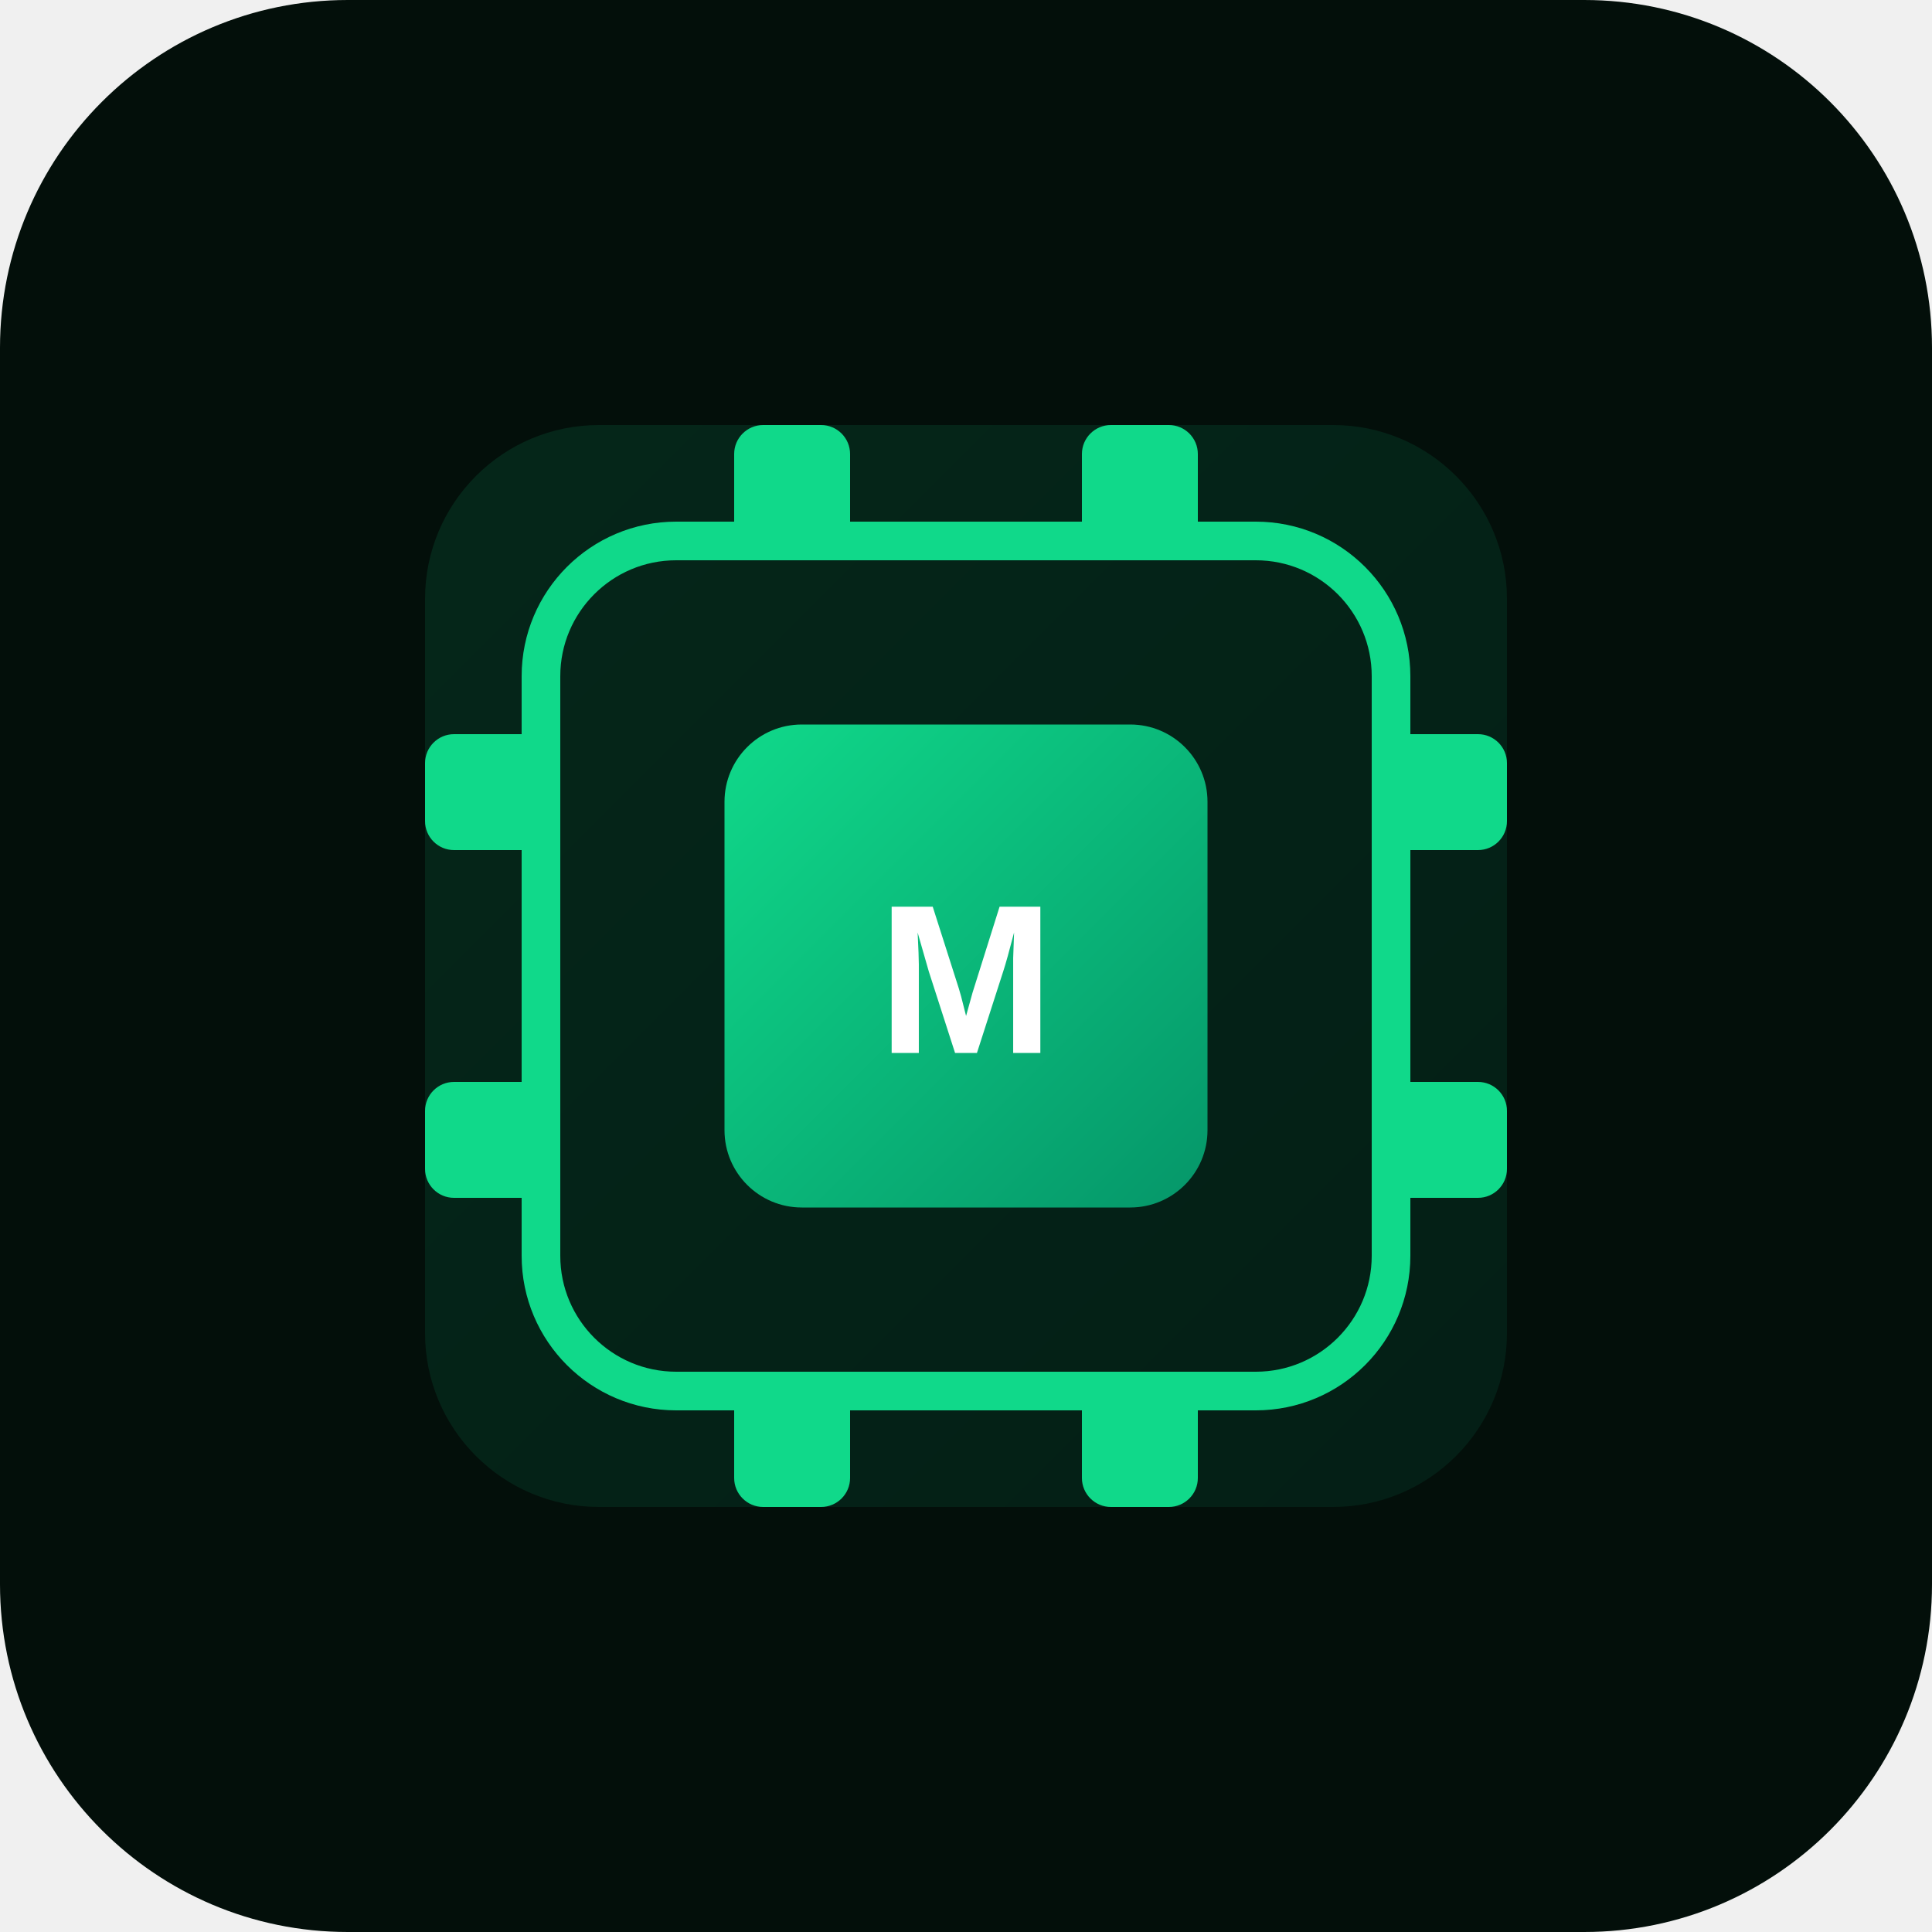
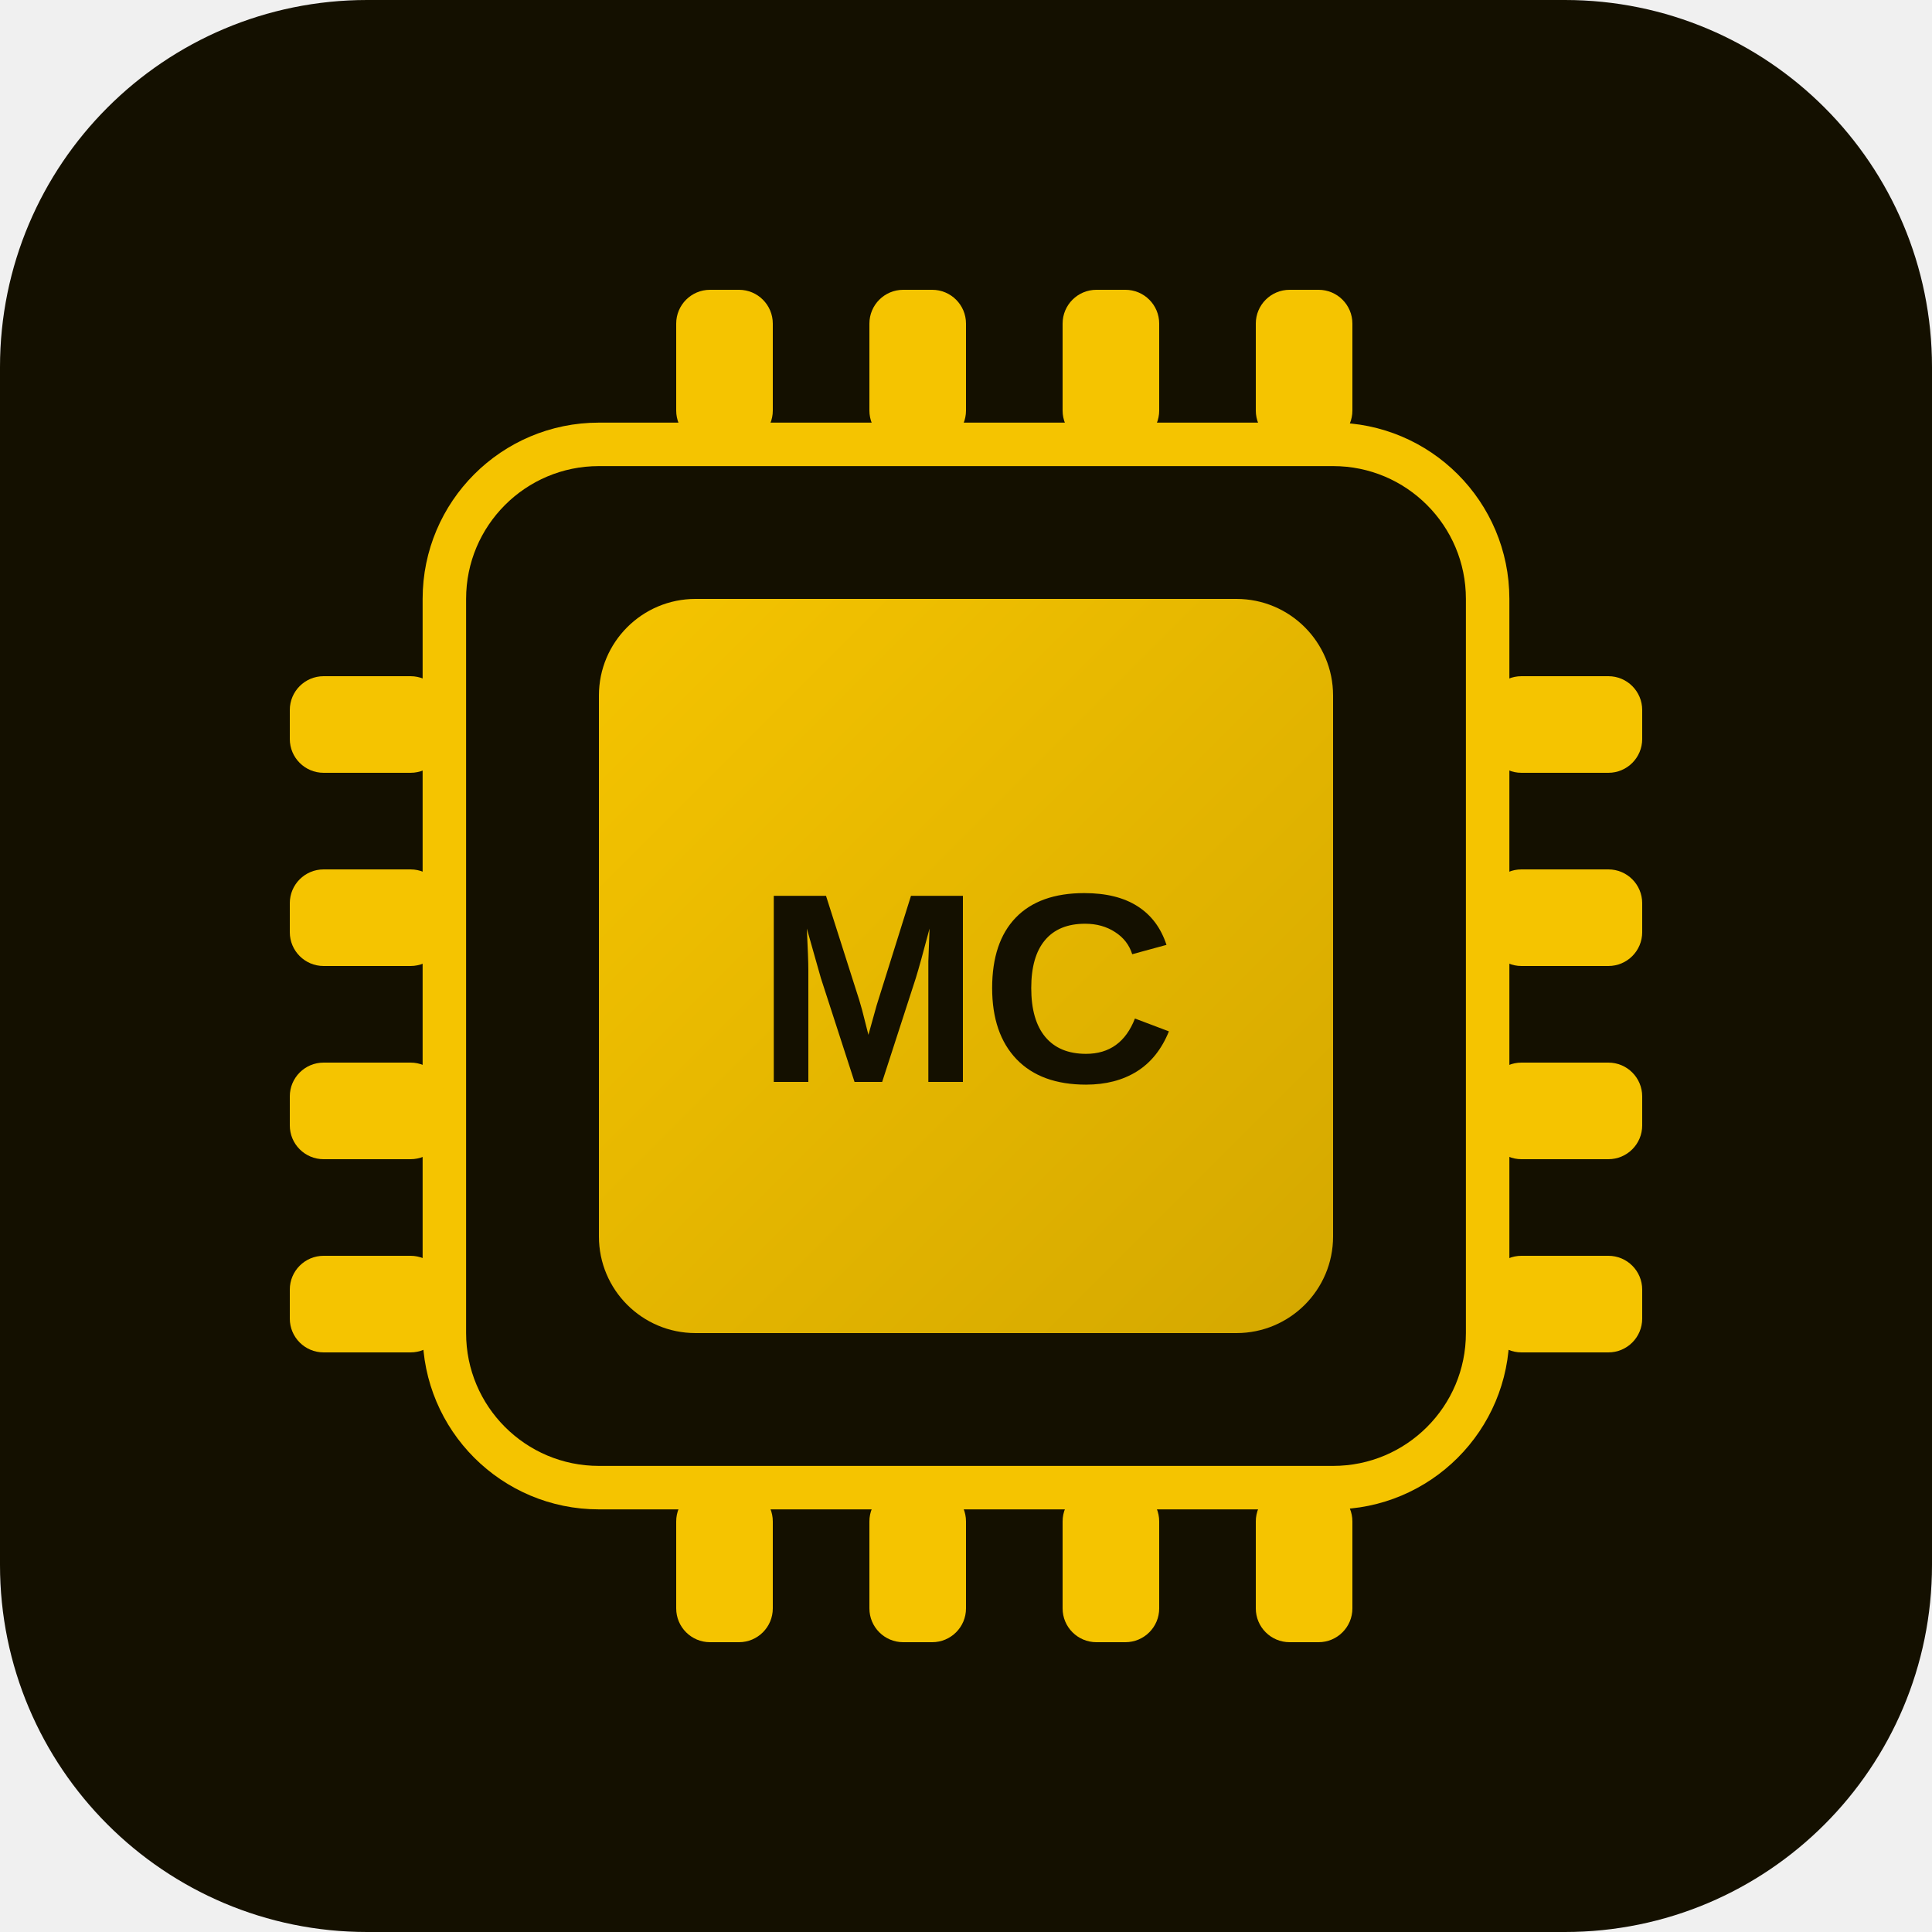
<svg xmlns="http://www.w3.org/2000/svg" viewBox="0 0 200 200">
  <defs>
    <linearGradient id="mg" x1="0%" y1="0%" x2="100%" y2="100%">
-       <stop offset="0%" style="stop-color:#10d98a" />
-       <stop offset="100%" style="stop-color:#059669" />
+       <stop offset="0%" stop-color="#F5C400" />
+       <stop offset="100%" stop-color="#D4A800" />
    </linearGradient>
  </defs>
-   <rect width="200" height="200" rx="36" fill="#030f0a" />
-   <rect x="44" y="44" width="112" height="112" rx="18" fill="url(#mg)" opacity="0.12" />
-   <rect x="56" y="56" width="88" height="88" rx="14" fill="none" stroke="#10d98a" stroke-width="4" />
-   <rect x="75" y="75" width="50" height="50" rx="8" fill="url(#mg)" />
-   <rect x="44" y="76" width="14" height="12" rx="3" fill="#10d98a" />
-   <rect x="44" y="112" width="14" height="12" rx="3" fill="#10d98a" />
-   <rect x="142" y="76" width="14" height="12" rx="3" fill="#10d98a" />
-   <rect x="142" y="112" width="14" height="12" rx="3" fill="#10d98a" />
-   <rect x="76" y="44" width="12" height="14" rx="3" fill="#10d98a" />
-   <rect x="112" y="44" width="12" height="14" rx="3" fill="#10d98a" />
-   <rect x="76" y="142" width="12" height="14" rx="3" fill="#10d98a" />
-   <rect x="112" y="142" width="12" height="14" rx="3" fill="#10d98a" />
-   <text x="100" y="109" font-family="Arial Black, Arial" font-weight="900" font-size="22" fill="#fff" text-anchor="middle">M</text>
+   <rect width="200" height="200" rx="38" fill="#141000" />
+   <rect x="46" y="46" width="108" height="108" rx="16" fill="none" stroke="#F5C400" stroke-width="4.5" />
+   <rect x="62" y="62" width="76" height="76" rx="10" fill="url(#mg)" />
+   <rect x="30" y="70" width="16" height="10" rx="3.5" fill="#F5C400" />
+   <rect x="30" y="90" width="16" height="10" rx="3.5" fill="#F5C400" />
+   <rect x="30" y="110" width="16" height="10" rx="3.5" fill="#F5C400" />
+   <rect x="30" y="130" width="16" height="10" rx="3.5" fill="#F5C400" />
+   <rect x="154" y="70" width="16" height="10" rx="3.5" fill="#F5C400" />
+   <rect x="154" y="90" width="16" height="10" rx="3.5" fill="#F5C400" />
+   <rect x="154" y="110" width="16" height="10" rx="3.5" fill="#F5C400" />
+   <rect x="154" y="130" width="16" height="10" rx="3.5" fill="#F5C400" />
+   <rect x="70" y="30" width="10" height="16" rx="3.5" fill="#F5C400" />
+   <rect x="90" y="30" width="10" height="16" rx="3.5" fill="#F5C400" />
+   <rect x="110" y="30" width="10" height="16" rx="3.5" fill="#F5C400" />
+   <rect x="130" y="30" width="10" height="16" rx="3.5" fill="#F5C400" />
+   <rect x="70" y="154" width="10" height="16" rx="3.5" fill="#F5C400" />
+   <rect x="90" y="154" width="10" height="16" rx="3.5" fill="#F5C400" />
+   <rect x="110" y="154" width="10" height="16" rx="3.5" fill="#F5C400" />
+   <rect x="130" y="154" width="10" height="16" rx="3.5" fill="#F5C400" />
+   <text x="100" y="112" font-family="Arial Black, Arial" font-weight="900" font-size="28" fill="#141000" text-anchor="middle">MC</text>
</svg>
